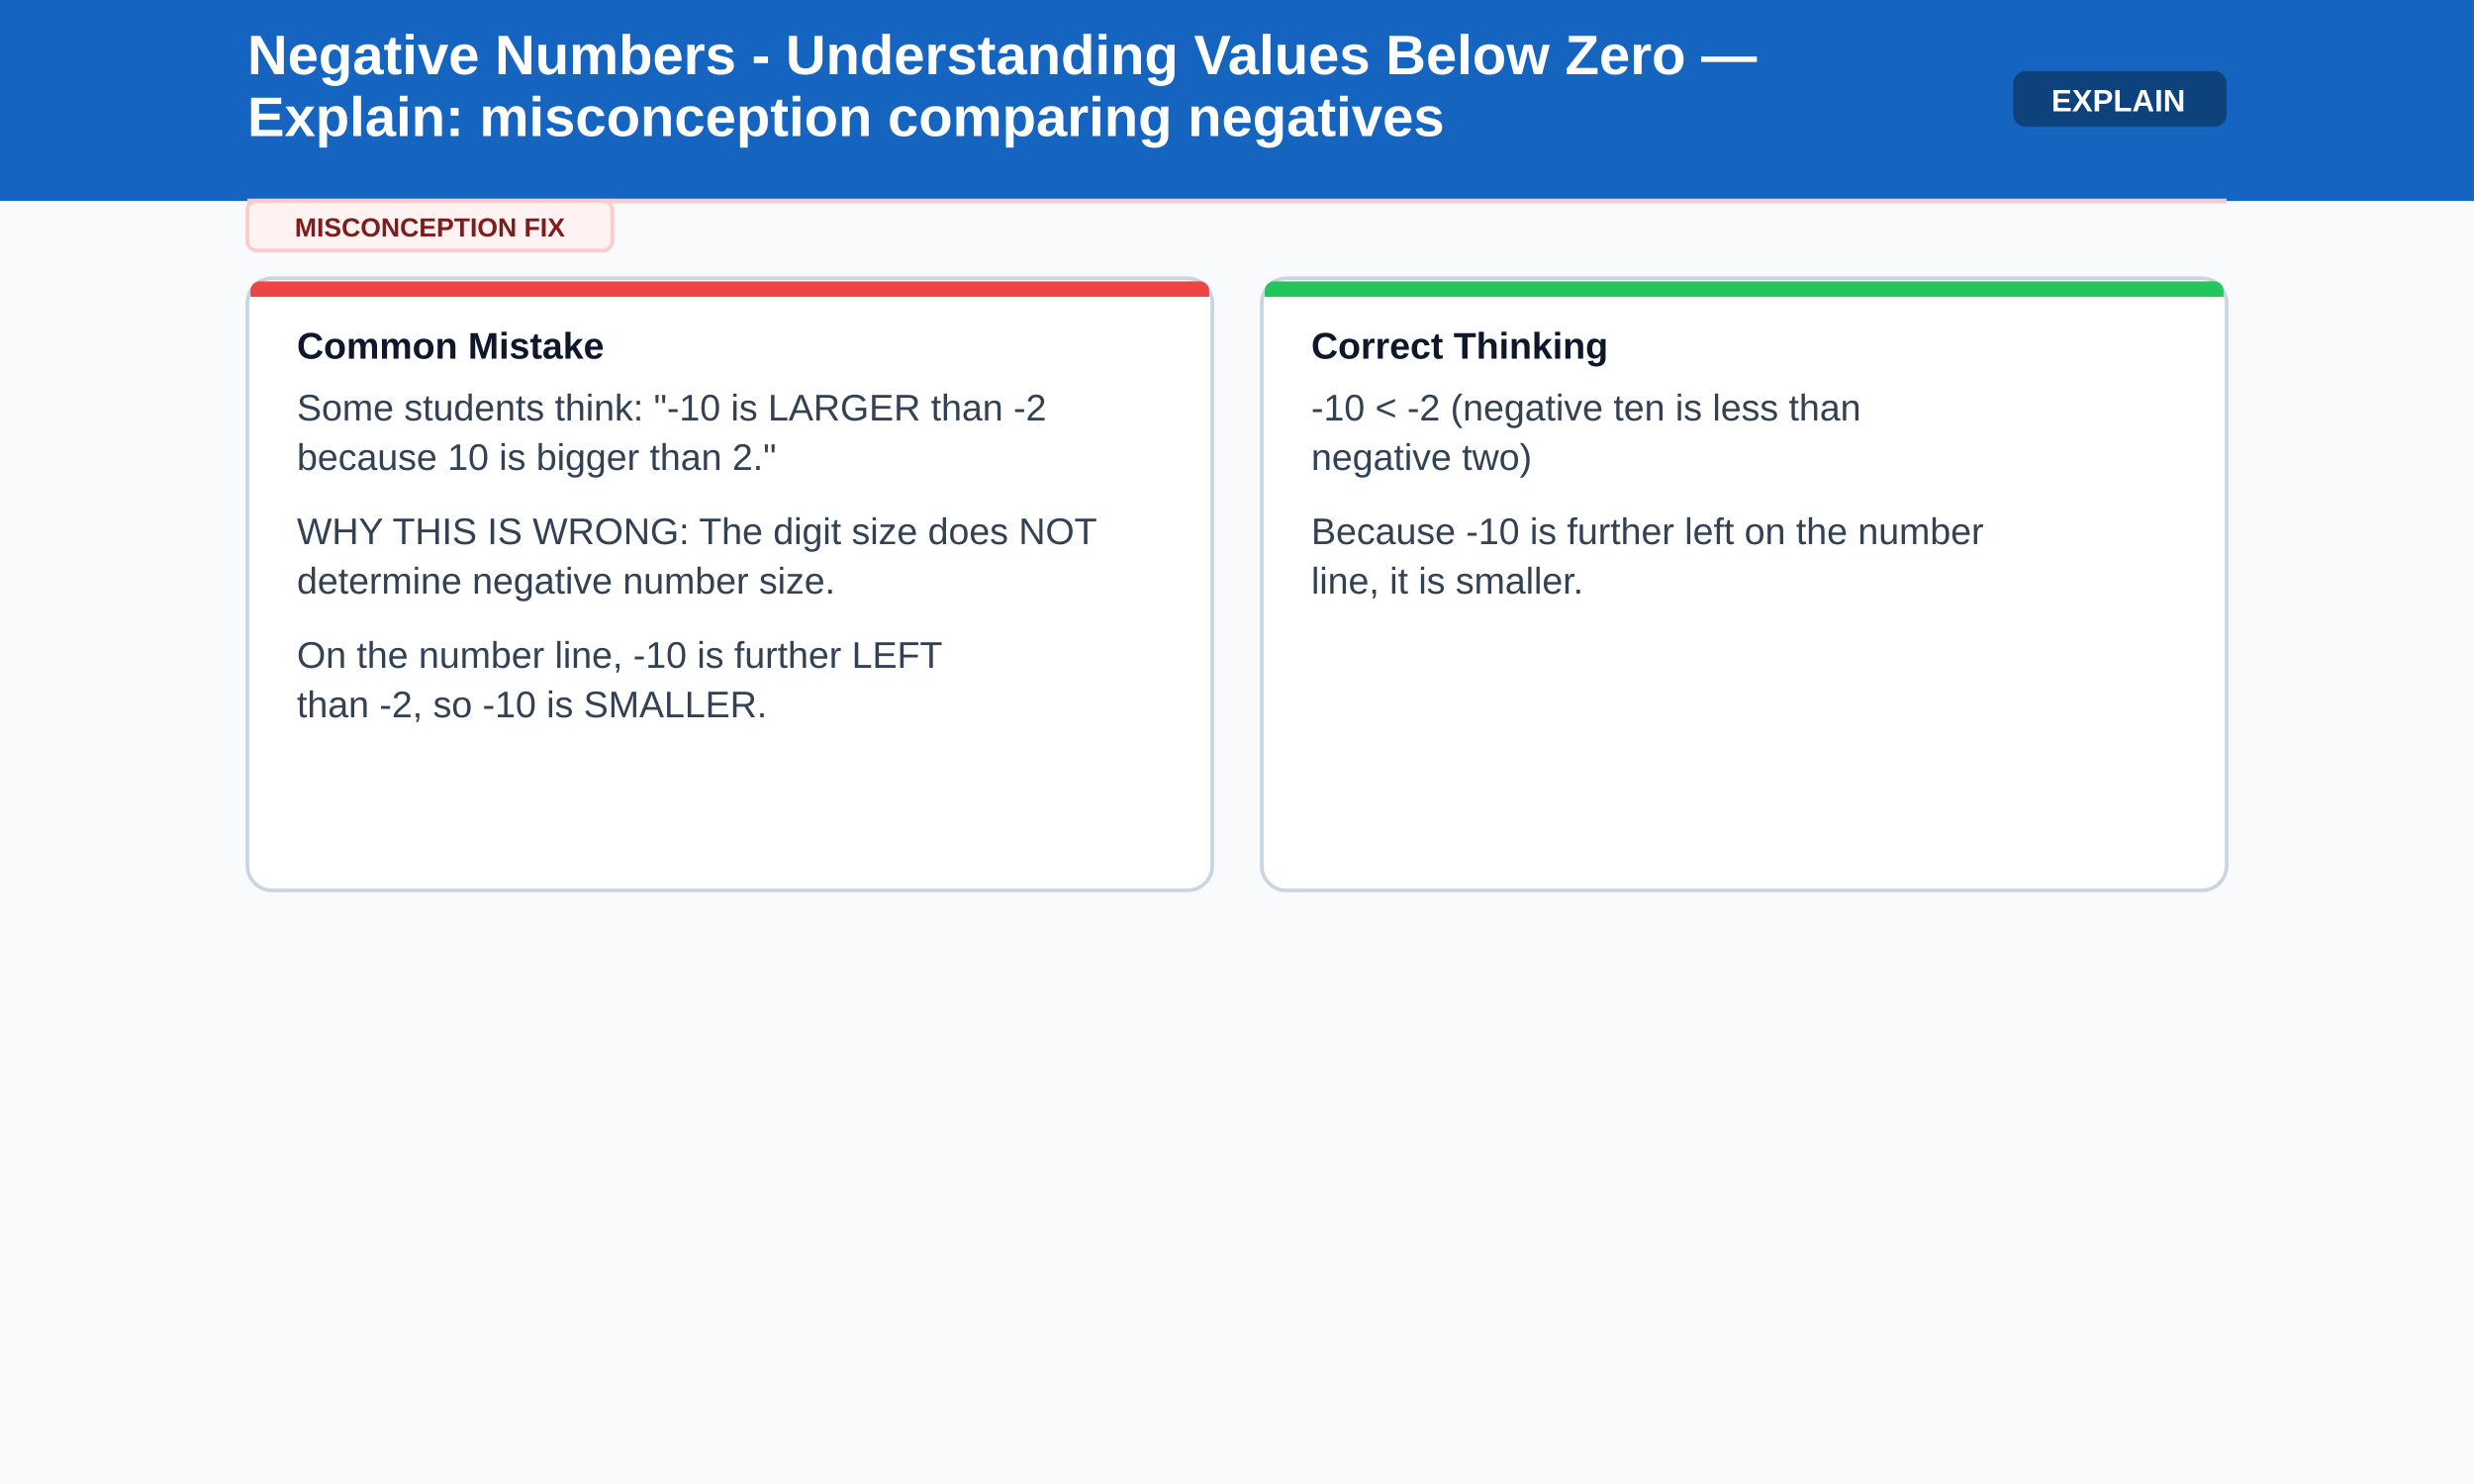
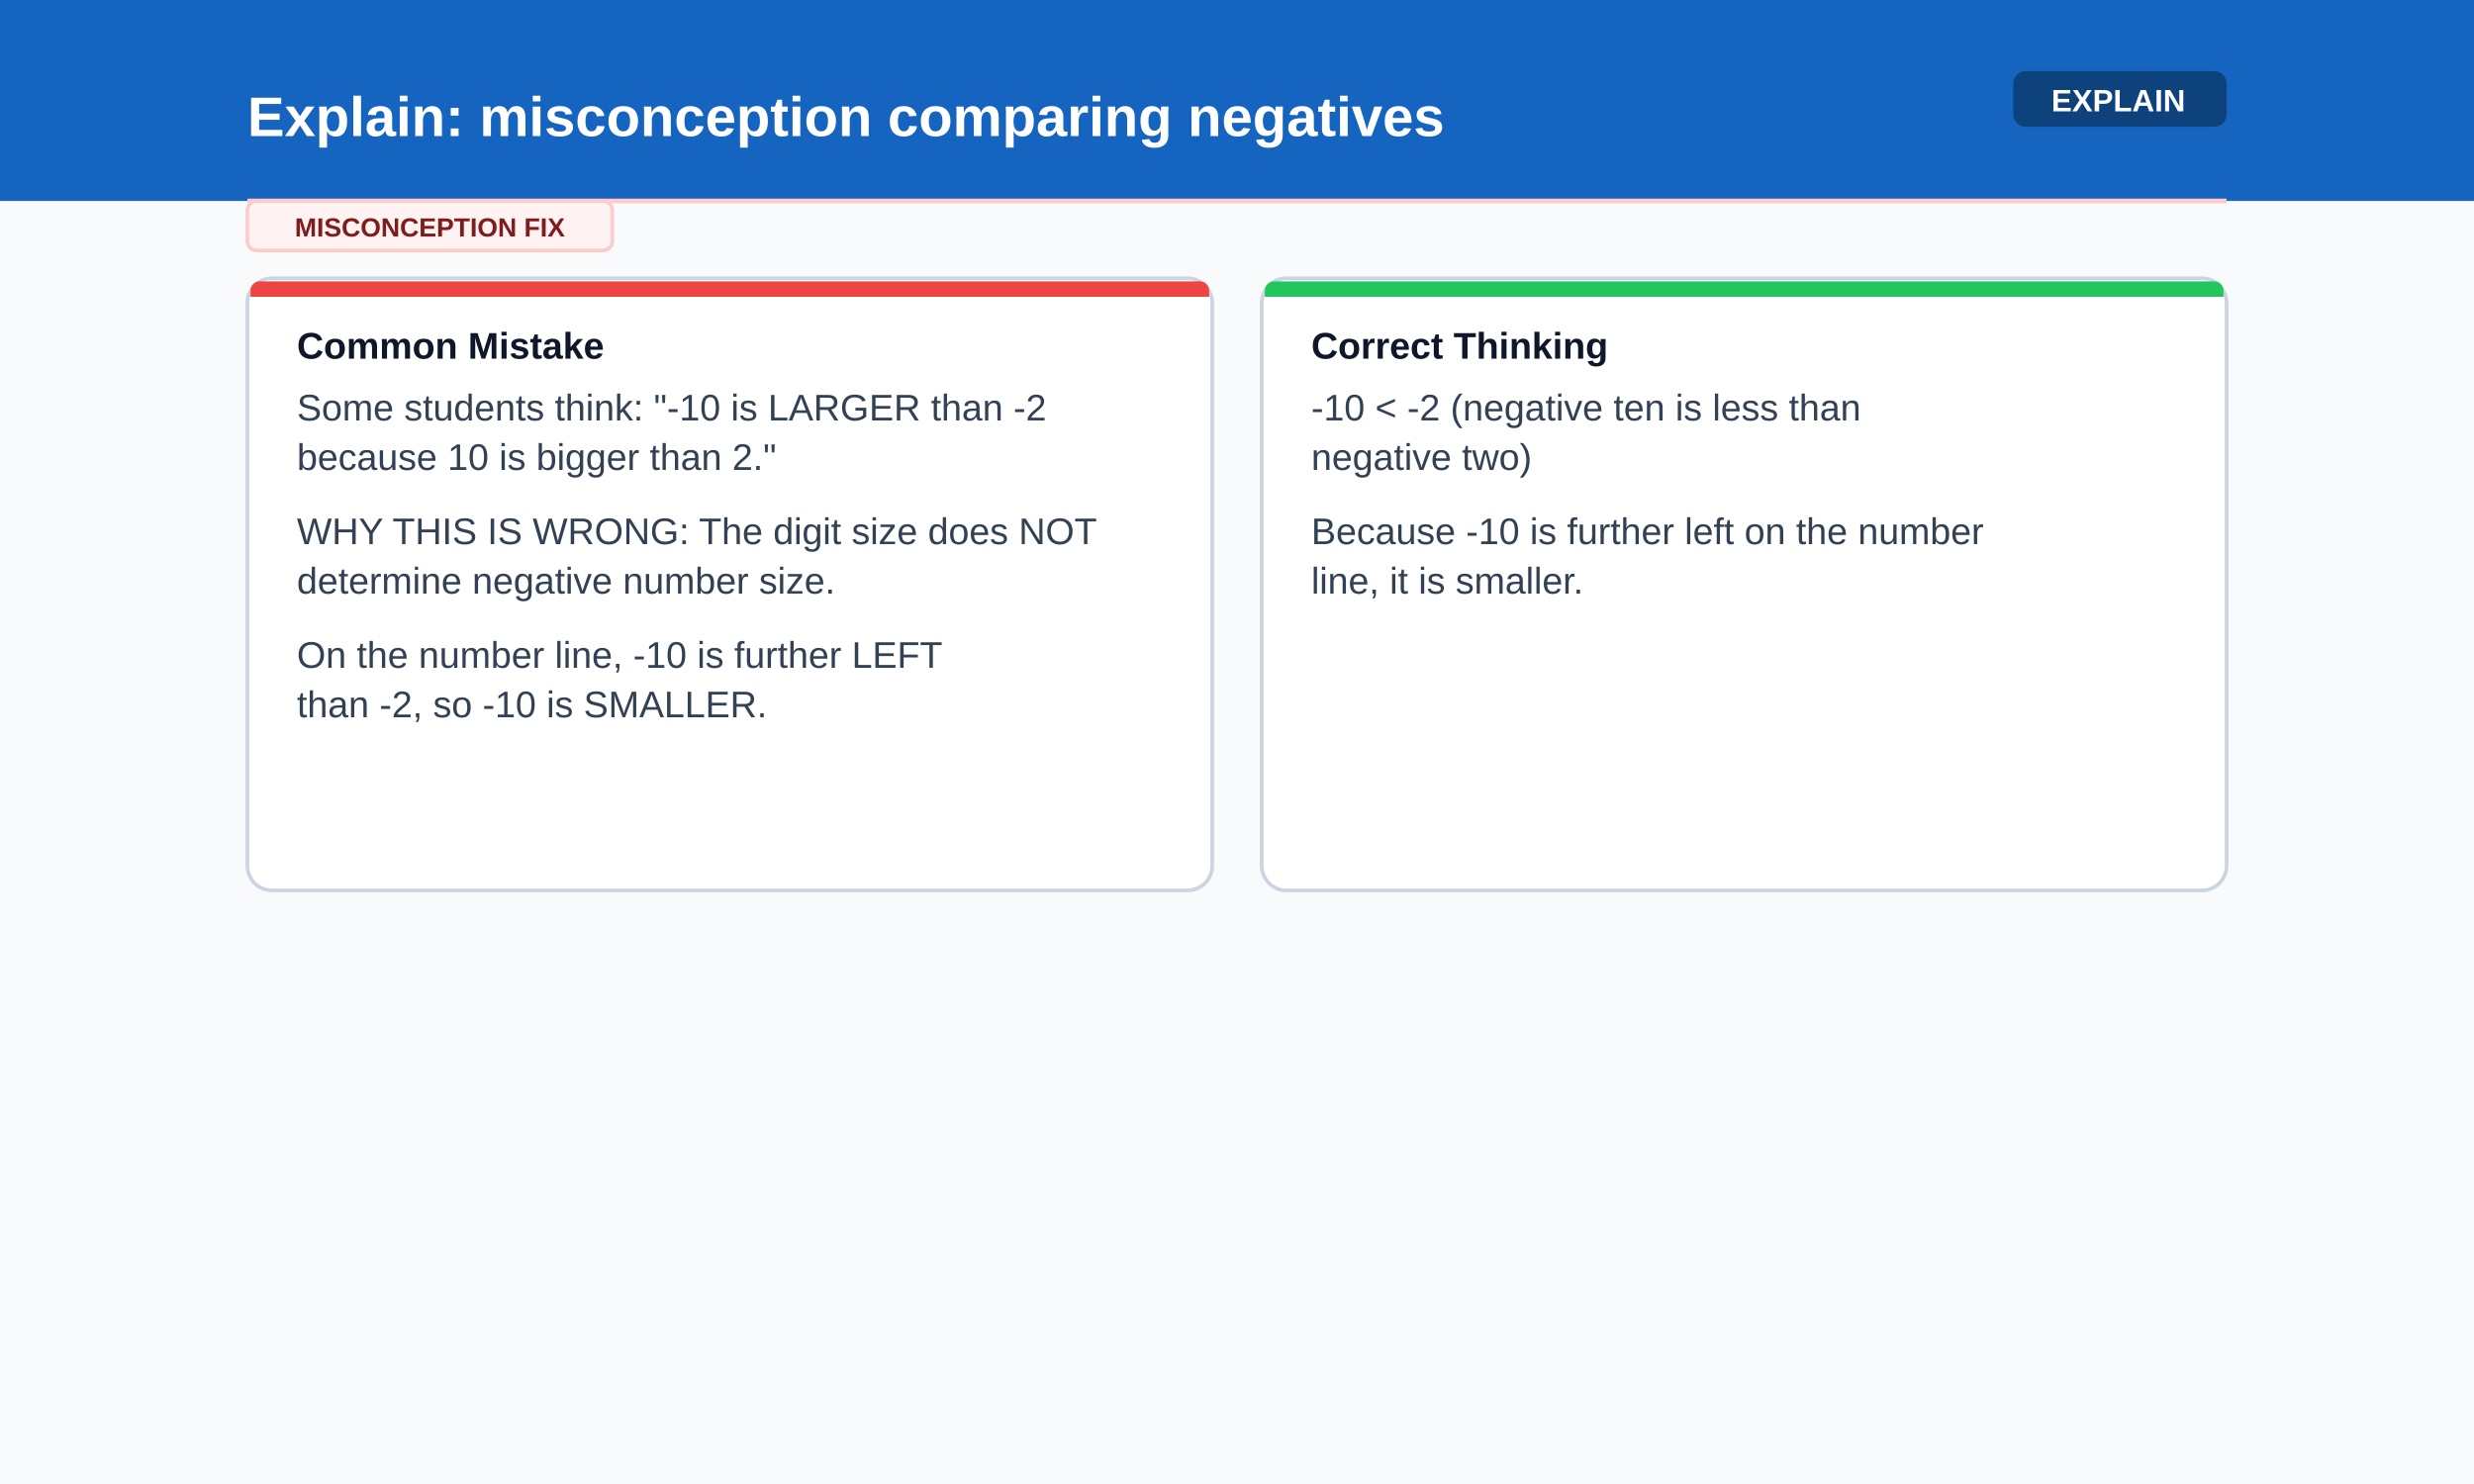
<svg xmlns="http://www.w3.org/2000/svg" width="800" height="480">
  <rect width="800" height="480" fill="#f8fafc" />
  <rect width="800" height="65" fill="#1565C0" />
-   <text x="80" y="24" font-family="Arial, sans-serif" font-size="18" font-weight="bold" fill="#FFFFFF" text-anchor="start">Negative Numbers - Understanding Values Below Zero —</text>
  <text x="80" y="44" font-family="Arial, sans-serif" font-size="18" font-weight="bold" fill="#FFFFFF" text-anchor="start">Explain: misconception comparing negatives</text>
  <rect x="651" y="23" width="69" height="18" rx="4" fill="#000000" opacity="0.35" />
  <text x="685" y="36" font-family="Arial, sans-serif" font-size="10" font-weight="bold" fill="#FFFFFF" text-anchor="middle">EXPLAIN</text>
  <line x1="80" y1="65" x2="720" y2="65" stroke="#fecaca" stroke-width="1.5" />
  <rect x="80" y="65" width="118" height="16" rx="3" fill="#fef2f2" stroke="#fecaca" stroke-width="1.2" />
  <text x="139" y="76.5" font-family="Arial, sans-serif" font-size="8.5" font-weight="bold" fill="#7f1d1d" text-anchor="middle">MISCONCEPTION FIX</text>
  <rect x="80" y="90" width="312" height="198" rx="8" fill="#ffffff" stroke="#cbd5e1" stroke-width="1.2" />
  <path d="M 81 94 A 3 3 0 0 1 84 91 L 388 91 A 3 3 0 0 1 388 91 A 3 3 0 0 1 391 94 L 391 96 L 81 96 Z" fill="#ef4444" />
  <text x="96" y="116" font-family="Arial, sans-serif" font-size="12" font-weight="bold" fill="#0f172a" text-anchor="start">Common Mistake</text>
  <text x="96" y="136" font-family="Arial, sans-serif" font-size="12" font-weight="normal" fill="#334155" text-anchor="start">Some students think: "-10 is LARGER than -2</text>
  <text x="96" y="152" font-family="Arial, sans-serif" font-size="12" font-weight="normal" fill="#334155" text-anchor="start">because 10 is bigger than 2."</text>
  <text x="96" y="176" font-family="Arial, sans-serif" font-size="12" font-weight="normal" fill="#334155" text-anchor="start">WHY THIS IS WRONG: The digit size does NOT</text>
  <text x="96" y="192" font-family="Arial, sans-serif" font-size="12" font-weight="normal" fill="#334155" text-anchor="start">determine negative number size.</text>
  <text x="96" y="216" font-family="Arial, sans-serif" font-size="12" font-weight="normal" fill="#334155" text-anchor="start">On the number line, -10 is further LEFT</text>
  <text x="96" y="232" font-family="Arial, sans-serif" font-size="12" font-weight="normal" fill="#334155" text-anchor="start">than -2, so -10 is SMALLER.</text>
  <text x="96" y="256" font-family="Arial, sans-serif" font-size="12" font-weight="normal" fill="#334155" text-anchor="start" />
  <rect x="408" y="90" width="312" height="198" rx="8" fill="#ffffff" stroke="#cbd5e1" stroke-width="1.2" />
  <path d="M 409 94 A 3 3 0 0 1 412 91 L 716 91 A 3 3 0 0 1 716 91 A 3 3 0 0 1 719 94 L 719 96 L 409 96 Z" fill="#22c55e" />
  <text x="424" y="116" font-family="Arial, sans-serif" font-size="12" font-weight="bold" fill="#0f172a" text-anchor="start">Correct Thinking</text>
  <text x="424" y="136" font-family="Arial, sans-serif" font-size="12" font-weight="normal" fill="#334155" text-anchor="start">-10 &lt; -2 (negative ten is less than</text>
  <text x="424" y="152" font-family="Arial, sans-serif" font-size="12" font-weight="normal" fill="#334155" text-anchor="start">negative two)</text>
  <text x="424" y="176" font-family="Arial, sans-serif" font-size="12" font-weight="normal" fill="#334155" text-anchor="start">Because -10 is further left on the number</text>
  <text x="424" y="192" font-family="Arial, sans-serif" font-size="12" font-weight="normal" fill="#334155" text-anchor="start">line, it is smaller.</text>
  <text x="424" y="216" font-family="Arial, sans-serif" font-size="12" font-weight="normal" fill="#334155" text-anchor="start" />
</svg>
